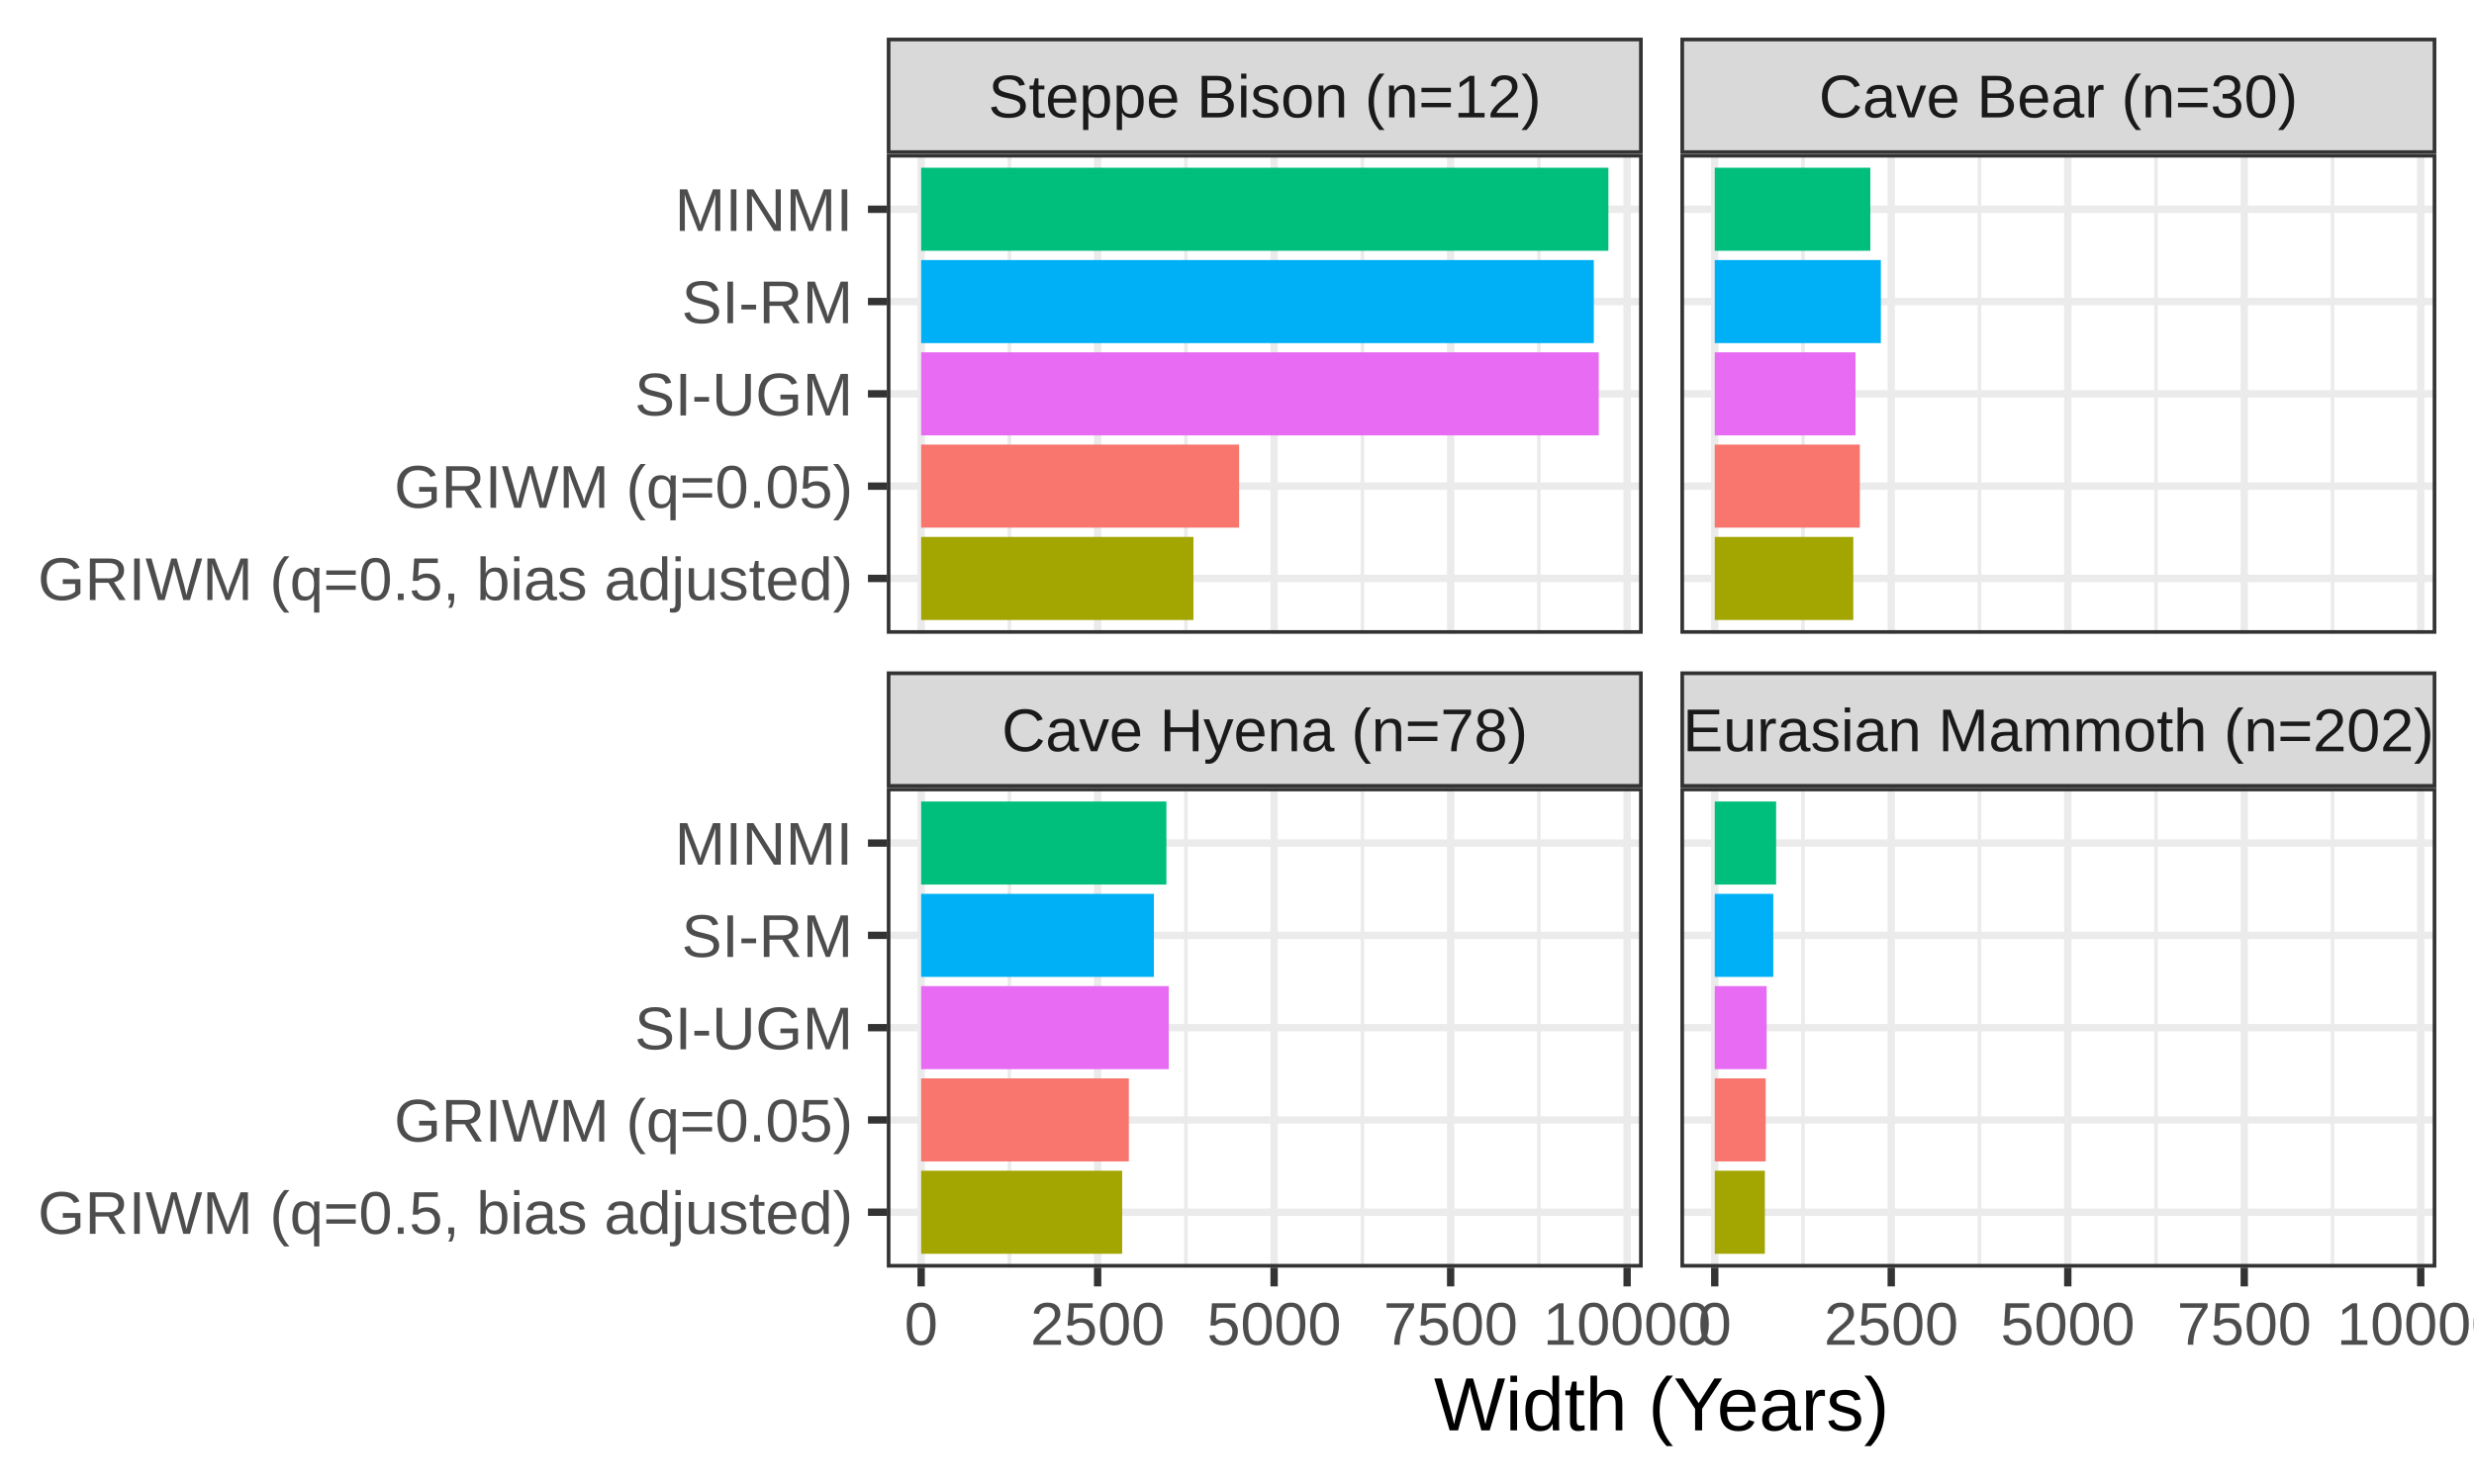
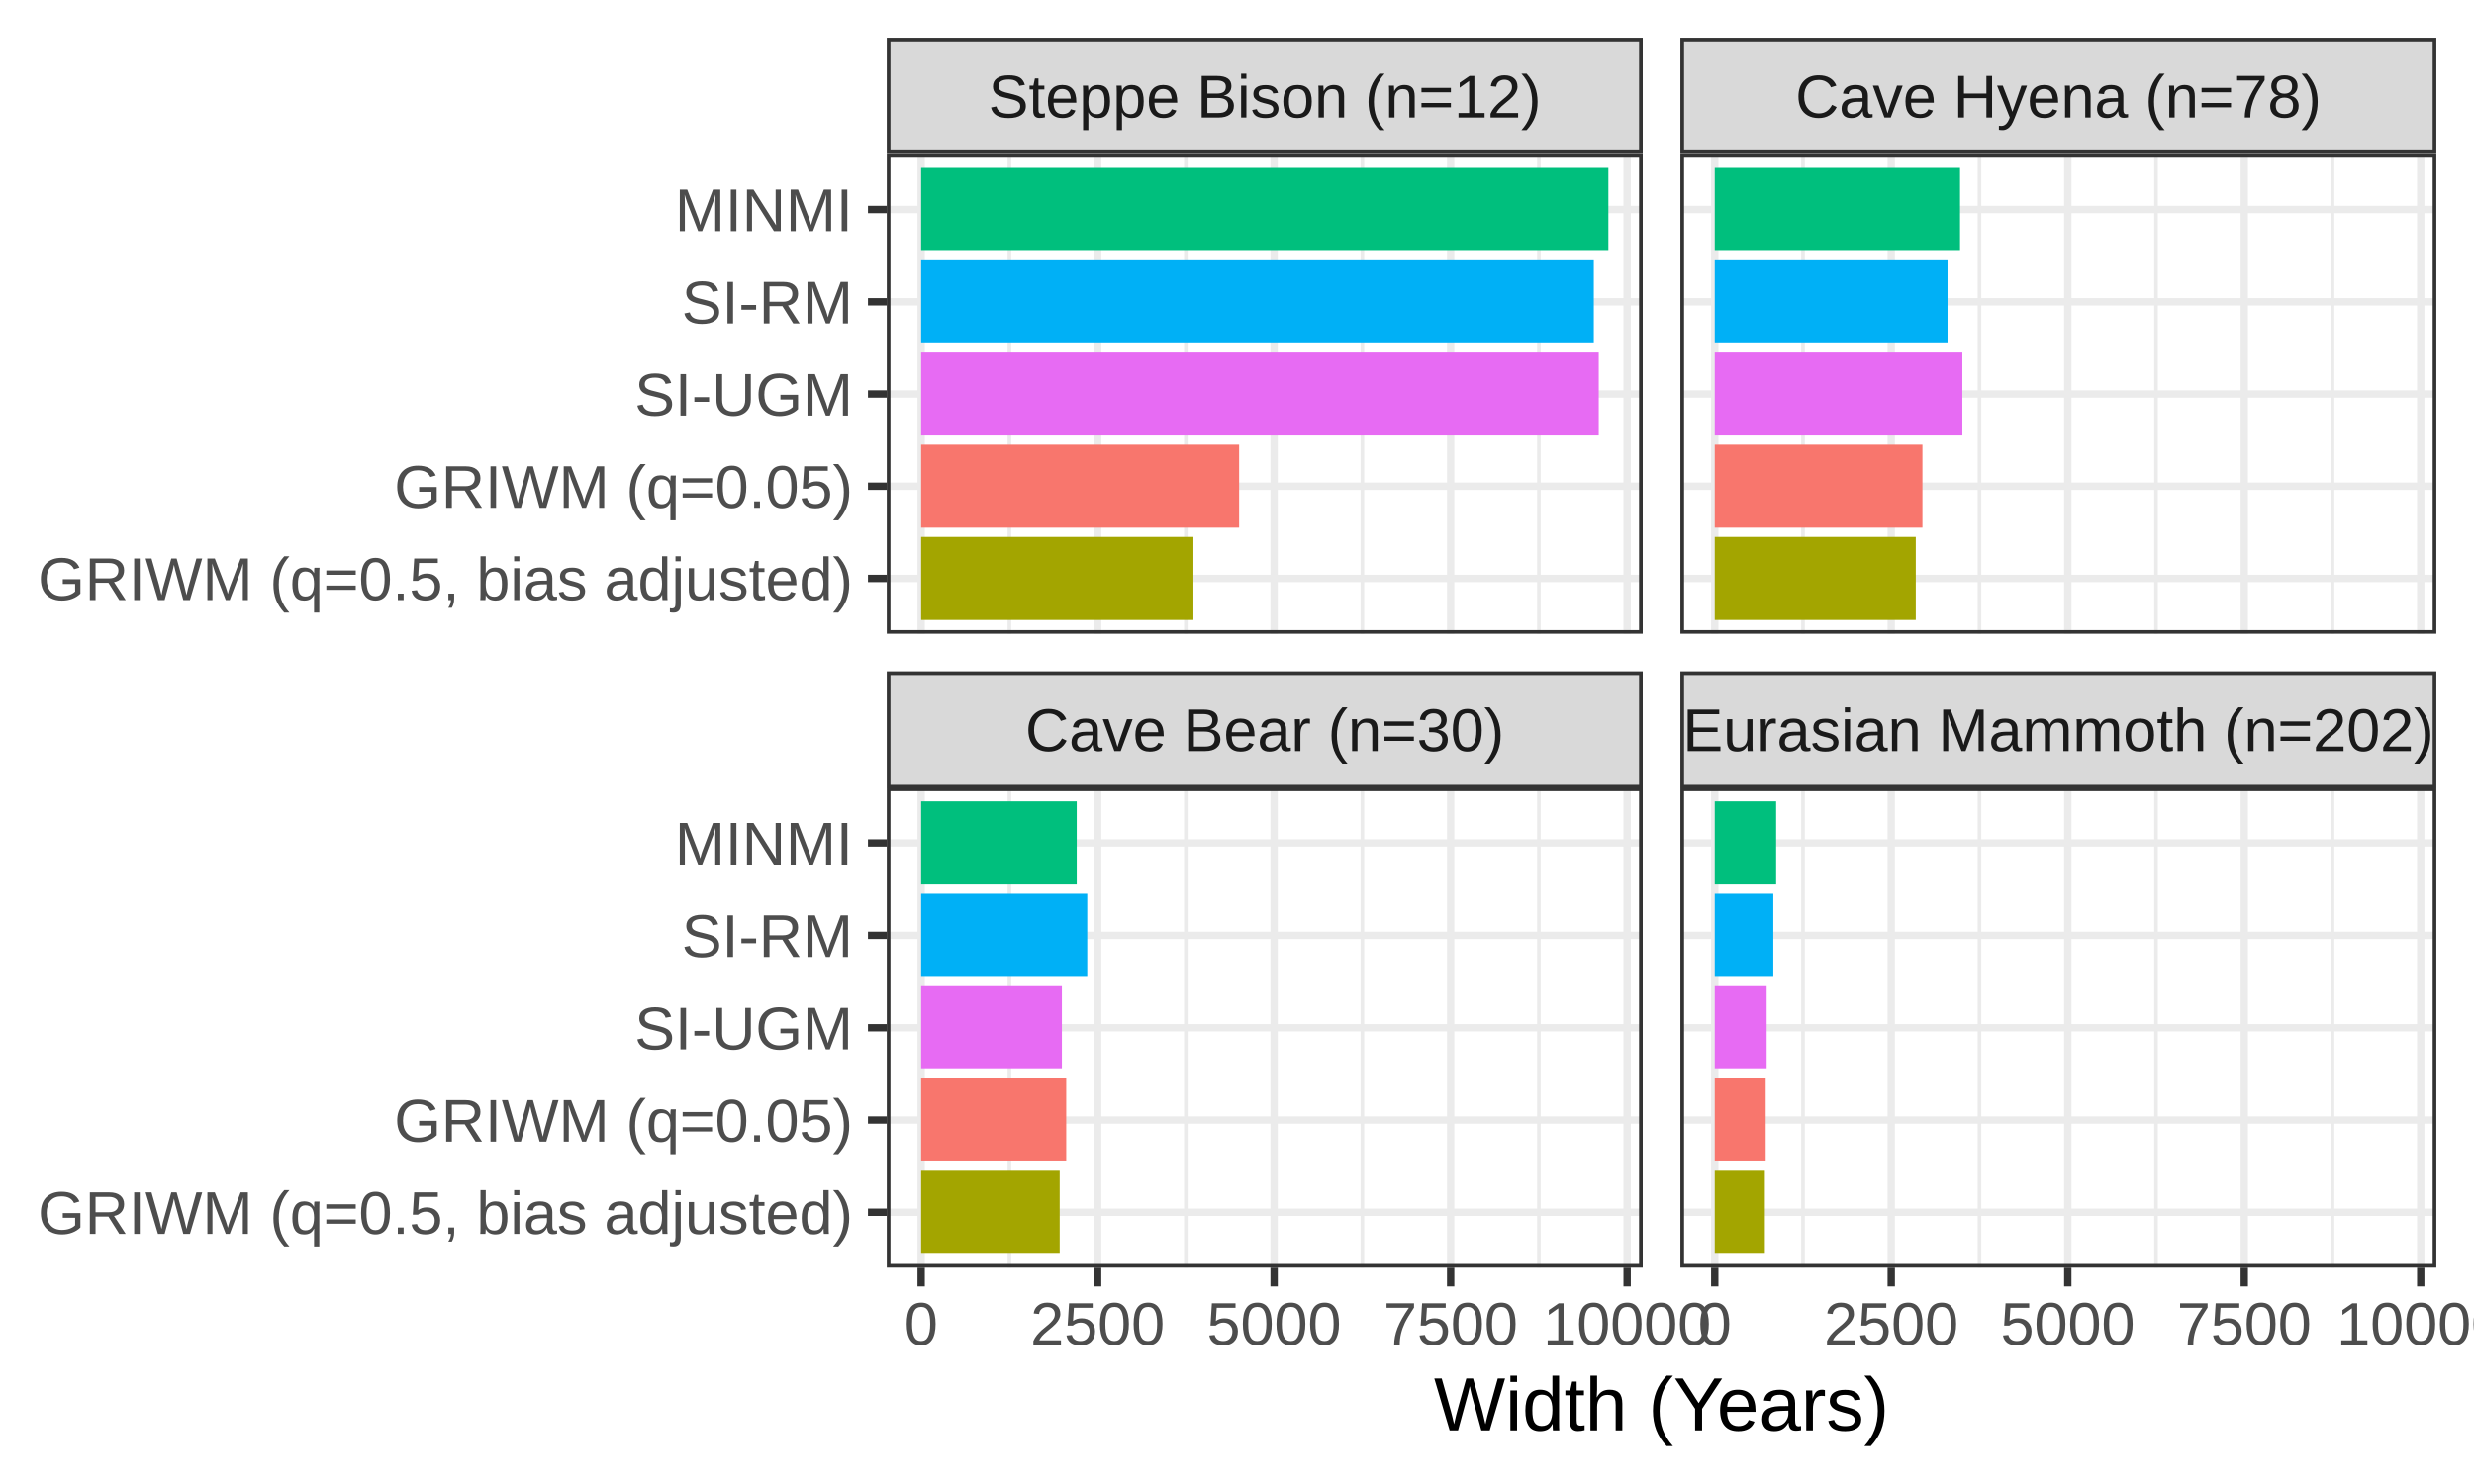
<svg xmlns="http://www.w3.org/2000/svg" class="svglite" width="360.00pt" height="216.00pt" viewBox="0 0 360.00 216.00">
  <defs>
    <style type="text/css">
    .svglite line, .svglite polyline, .svglite polygon, .svglite path, .svglite rect, .svglite circle {
      fill: none;
      stroke: #000000;
      stroke-linecap: round;
      stroke-linejoin: round;
      stroke-miterlimit: 10.00;
    }
    .svglite text {
      white-space: pre;
    }
  </style>
  </defs>
  <rect width="100%" height="100%" style="stroke: none; fill: #FFFFFF;" />
  <defs>
    <clipPath id="cpMC4wMHwzNjAuMDB8MC4wMHwyMTYuMDA=">
      <rect x="0.00" y="0.00" width="360.00" height="216.00" />
    </clipPath>
  </defs>
  <g clip-path="url(#cpMC4wMHwzNjAuMDB8MC4wMHwyMTYuMDA=)">
    <rect x="0.00" y="-0" width="360.00" height="216.00" style="stroke-width: 1.07; stroke: #FFFFFF; fill: #FFFFFF;" />
  </g>
  <defs>
    <clipPath id="cpMTI5LjA0fDIzOS4wNHwyMi40MHw5Mi4yNQ==">
      <rect x="129.04" y="22.40" width="110.00" height="69.85" />
    </clipPath>
  </defs>
  <g clip-path="url(#cpMTI5LjA0fDIzOS4wNHwyMi40MHw5Mi4yNQ==)">
    <rect x="129.04" y="22.40" width="110.00" height="69.85" style="stroke-width: 1.07; stroke: none; fill: #FFFFFF;" />
    <polyline points="146.88,92.25 146.88,22.40 " style="stroke-width: 0.53; stroke: #EBEBEB; stroke-linecap: butt;" />
    <polyline points="172.56,92.25 172.56,22.40 " style="stroke-width: 0.53; stroke: #EBEBEB; stroke-linecap: butt;" />
    <polyline points="198.25,92.25 198.25,22.40 " style="stroke-width: 0.53; stroke: #EBEBEB; stroke-linecap: butt;" />
    <polyline points="223.93,92.25 223.93,22.40 " style="stroke-width: 0.53; stroke: #EBEBEB; stroke-linecap: butt;" />
    <polyline points="129.04,84.19 239.04,84.19 " style="stroke-width: 1.07; stroke: #EBEBEB; stroke-linecap: butt;" />
    <polyline points="129.04,70.76 239.04,70.76 " style="stroke-width: 1.07; stroke: #EBEBEB; stroke-linecap: butt;" />
    <polyline points="129.04,57.32 239.04,57.32 " style="stroke-width: 1.07; stroke: #EBEBEB; stroke-linecap: butt;" />
    <polyline points="129.04,43.89 239.04,43.89 " style="stroke-width: 1.07; stroke: #EBEBEB; stroke-linecap: butt;" />
    <polyline points="129.04,30.46 239.04,30.46 " style="stroke-width: 1.07; stroke: #EBEBEB; stroke-linecap: butt;" />
    <polyline points="134.04,92.25 134.04,22.40 " style="stroke-width: 1.07; stroke: #EBEBEB; stroke-linecap: butt;" />
    <polyline points="159.72,92.25 159.72,22.40 " style="stroke-width: 1.07; stroke: #EBEBEB; stroke-linecap: butt;" />
    <polyline points="185.40,92.25 185.40,22.40 " style="stroke-width: 1.07; stroke: #EBEBEB; stroke-linecap: butt;" />
    <polyline points="211.09,92.25 211.09,22.40 " style="stroke-width: 1.07; stroke: #EBEBEB; stroke-linecap: butt;" />
    <polyline points="236.77,92.25 236.77,22.40 " style="stroke-width: 1.07; stroke: #EBEBEB; stroke-linecap: butt;" />
    <rect x="134.04" y="24.41" width="100.00" height="12.09" style="stroke-width: 1.07; stroke: none; stroke-linecap: square; stroke-linejoin: miter; fill: #00BF7D;" />
    <rect x="134.04" y="51.28" width="98.60" height="12.09" style="stroke-width: 1.07; stroke: none; stroke-linecap: square; stroke-linejoin: miter; fill: #E76BF3;" />
    <rect x="134.04" y="37.85" width="97.88" height="12.09" style="stroke-width: 1.07; stroke: none; stroke-linecap: square; stroke-linejoin: miter; fill: #00B0F6;" />
    <rect x="134.04" y="64.71" width="46.27" height="12.09" style="stroke-width: 1.07; stroke: none; stroke-linecap: square; stroke-linejoin: miter; fill: #F8766D;" />
    <rect x="134.04" y="78.15" width="39.62" height="12.09" style="stroke-width: 1.07; stroke: none; stroke-linecap: square; stroke-linejoin: miter; fill: #A3A500;" />
    <rect x="129.04" y="22.40" width="110.00" height="69.85" style="stroke-width: 1.07; stroke: #333333;" />
  </g>
  <g clip-path="url(#cpMC4wMHwzNjAuMDB8MC4wMHwyMTYuMDA=)">
</g>
  <defs>
    <clipPath id="cpMTI5LjA0fDIzOS4wNHwxMTQuNjV8MTg0LjUw">
      <rect x="129.04" y="114.65" width="110.00" height="69.85" />
    </clipPath>
  </defs>
  <g clip-path="url(#cpMTI5LjA0fDIzOS4wNHwxMTQuNjV8MTg0LjUw)">
    <rect x="129.04" y="114.65" width="110.00" height="69.85" style="stroke-width: 1.07; stroke: none; fill: #FFFFFF;" />
    <polyline points="146.88,184.50 146.88,114.65 " style="stroke-width: 0.53; stroke: #EBEBEB; stroke-linecap: butt;" />
    <polyline points="172.56,184.50 172.56,114.65 " style="stroke-width: 0.53; stroke: #EBEBEB; stroke-linecap: butt;" />
    <polyline points="198.25,184.50 198.25,114.65 " style="stroke-width: 0.53; stroke: #EBEBEB; stroke-linecap: butt;" />
    <polyline points="223.93,184.50 223.93,114.65 " style="stroke-width: 0.53; stroke: #EBEBEB; stroke-linecap: butt;" />
    <polyline points="129.04,176.44 239.04,176.44 " style="stroke-width: 1.07; stroke: #EBEBEB; stroke-linecap: butt;" />
    <polyline points="129.04,163.01 239.04,163.01 " style="stroke-width: 1.07; stroke: #EBEBEB; stroke-linecap: butt;" />
    <polyline points="129.04,149.58 239.04,149.58 " style="stroke-width: 1.07; stroke: #EBEBEB; stroke-linecap: butt;" />
    <polyline points="129.04,136.14 239.04,136.14 " style="stroke-width: 1.07; stroke: #EBEBEB; stroke-linecap: butt;" />
    <polyline points="129.04,122.71 239.04,122.71 " style="stroke-width: 1.07; stroke: #EBEBEB; stroke-linecap: butt;" />
    <polyline points="134.04,184.50 134.04,114.65 " style="stroke-width: 1.07; stroke: #EBEBEB; stroke-linecap: butt;" />
    <polyline points="159.72,184.50 159.72,114.65 " style="stroke-width: 1.07; stroke: #EBEBEB; stroke-linecap: butt;" />
    <polyline points="185.40,184.50 185.40,114.65 " style="stroke-width: 1.07; stroke: #EBEBEB; stroke-linecap: butt;" />
    <polyline points="211.09,184.50 211.09,114.65 " style="stroke-width: 1.07; stroke: #EBEBEB; stroke-linecap: butt;" />
    <polyline points="236.77,184.50 236.77,114.65 " style="stroke-width: 1.07; stroke: #EBEBEB; stroke-linecap: butt;" />
-     <rect x="134.04" y="143.53" width="36.03" height="12.09" style="stroke-width: 1.07; stroke: none; stroke-linecap: square; stroke-linejoin: miter; fill: #E76BF3;" />
-     <rect x="134.04" y="116.66" width="35.69" height="12.09" style="stroke-width: 1.07; stroke: none; stroke-linecap: square; stroke-linejoin: miter; fill: #00BF7D;" />
-     <rect x="134.04" y="130.10" width="33.87" height="12.09" style="stroke-width: 1.07; stroke: none; stroke-linecap: square; stroke-linejoin: miter; fill: #00B0F6;" />
-     <rect x="134.04" y="156.96" width="30.22" height="12.09" style="stroke-width: 1.07; stroke: none; stroke-linecap: square; stroke-linejoin: miter; fill: #F8766D;" />
-     <rect x="134.04" y="170.40" width="29.25" height="12.09" style="stroke-width: 1.07; stroke: none; stroke-linecap: square; stroke-linejoin: miter; fill: #A3A500;" />
+     <rect x="134.04" y="130.10" width="24.17" height="12.09" style="stroke-width: 1.07; stroke: none; stroke-linecap: square; stroke-linejoin: miter; fill: #00B0F6;" />
+     <rect x="134.04" y="116.66" width="22.64" height="12.09" style="stroke-width: 1.07; stroke: none; stroke-linecap: square; stroke-linejoin: miter; fill: #00BF7D;" />
+     <rect x="134.04" y="156.96" width="21.11" height="12.09" style="stroke-width: 1.07; stroke: none; stroke-linecap: square; stroke-linejoin: miter; fill: #F8766D;" />
+     <rect x="134.04" y="143.53" width="20.48" height="12.09" style="stroke-width: 1.07; stroke: none; stroke-linecap: square; stroke-linejoin: miter; fill: #E76BF3;" />
+     <rect x="134.04" y="170.40" width="20.16" height="12.09" style="stroke-width: 1.07; stroke: none; stroke-linecap: square; stroke-linejoin: miter; fill: #A3A500;" />
    <rect x="129.04" y="114.65" width="110.00" height="69.85" style="stroke-width: 1.07; stroke: #333333;" />
  </g>
  <g clip-path="url(#cpMC4wMHwzNjAuMDB8MC4wMHwyMTYuMDA=)">
</g>
  <defs>
    <clipPath id="cpMjQ0LjUyfDM1NC41MnwyMi40MHw5Mi4yNQ==">
      <rect x="244.52" y="22.40" width="110.00" height="69.85" />
    </clipPath>
  </defs>
  <g clip-path="url(#cpMjQ0LjUyfDM1NC41MnwyMi40MHw5Mi4yNQ==)">
    <rect x="244.52" y="22.40" width="110.00" height="69.85" style="stroke-width: 1.07; stroke: none; fill: #FFFFFF;" />
    <polyline points="262.36,92.25 262.36,22.40 " style="stroke-width: 0.53; stroke: #EBEBEB; stroke-linecap: butt;" />
    <polyline points="288.04,92.25 288.04,22.40 " style="stroke-width: 0.53; stroke: #EBEBEB; stroke-linecap: butt;" />
    <polyline points="313.73,92.25 313.73,22.40 " style="stroke-width: 0.53; stroke: #EBEBEB; stroke-linecap: butt;" />
    <polyline points="339.41,92.25 339.41,22.40 " style="stroke-width: 0.53; stroke: #EBEBEB; stroke-linecap: butt;" />
    <polyline points="244.52,84.19 354.52,84.19 " style="stroke-width: 1.07; stroke: #EBEBEB; stroke-linecap: butt;" />
    <polyline points="244.52,70.76 354.52,70.76 " style="stroke-width: 1.07; stroke: #EBEBEB; stroke-linecap: butt;" />
    <polyline points="244.52,57.32 354.52,57.32 " style="stroke-width: 1.07; stroke: #EBEBEB; stroke-linecap: butt;" />
    <polyline points="244.52,43.89 354.52,43.89 " style="stroke-width: 1.07; stroke: #EBEBEB; stroke-linecap: butt;" />
    <polyline points="244.52,30.46 354.52,30.46 " style="stroke-width: 1.07; stroke: #EBEBEB; stroke-linecap: butt;" />
    <polyline points="249.52,92.25 249.52,22.40 " style="stroke-width: 1.07; stroke: #EBEBEB; stroke-linecap: butt;" />
    <polyline points="275.20,92.25 275.20,22.40 " style="stroke-width: 1.07; stroke: #EBEBEB; stroke-linecap: butt;" />
    <polyline points="300.89,92.25 300.89,22.40 " style="stroke-width: 1.07; stroke: #EBEBEB; stroke-linecap: butt;" />
    <polyline points="326.57,92.25 326.57,22.40 " style="stroke-width: 1.07; stroke: #EBEBEB; stroke-linecap: butt;" />
    <polyline points="352.25,92.25 352.25,22.40 " style="stroke-width: 1.07; stroke: #EBEBEB; stroke-linecap: butt;" />
-     <rect x="249.52" y="37.85" width="24.17" height="12.09" style="stroke-width: 1.07; stroke: none; stroke-linecap: square; stroke-linejoin: miter; fill: #00B0F6;" />
-     <rect x="249.52" y="24.41" width="22.64" height="12.09" style="stroke-width: 1.07; stroke: none; stroke-linecap: square; stroke-linejoin: miter; fill: #00BF7D;" />
-     <rect x="249.52" y="64.71" width="21.11" height="12.09" style="stroke-width: 1.07; stroke: none; stroke-linecap: square; stroke-linejoin: miter; fill: #F8766D;" />
-     <rect x="249.52" y="51.28" width="20.48" height="12.09" style="stroke-width: 1.07; stroke: none; stroke-linecap: square; stroke-linejoin: miter; fill: #E76BF3;" />
-     <rect x="249.52" y="78.15" width="20.16" height="12.09" style="stroke-width: 1.07; stroke: none; stroke-linecap: square; stroke-linejoin: miter; fill: #A3A500;" />
+     <rect x="249.52" y="51.28" width="36.03" height="12.09" style="stroke-width: 1.07; stroke: none; stroke-linecap: square; stroke-linejoin: miter; fill: #E76BF3;" />
+     <rect x="249.52" y="24.41" width="35.69" height="12.09" style="stroke-width: 1.07; stroke: none; stroke-linecap: square; stroke-linejoin: miter; fill: #00BF7D;" />
+     <rect x="249.52" y="37.85" width="33.87" height="12.09" style="stroke-width: 1.07; stroke: none; stroke-linecap: square; stroke-linejoin: miter; fill: #00B0F6;" />
+     <rect x="249.52" y="64.71" width="30.22" height="12.09" style="stroke-width: 1.07; stroke: none; stroke-linecap: square; stroke-linejoin: miter; fill: #F8766D;" />
+     <rect x="249.52" y="78.15" width="29.25" height="12.09" style="stroke-width: 1.07; stroke: none; stroke-linecap: square; stroke-linejoin: miter; fill: #A3A500;" />
    <rect x="244.52" y="22.40" width="110.00" height="69.85" style="stroke-width: 1.07; stroke: #333333;" />
  </g>
  <g clip-path="url(#cpMC4wMHwzNjAuMDB8MC4wMHwyMTYuMDA=)">
</g>
  <defs>
    <clipPath id="cpMjQ0LjUyfDM1NC41MnwxMTQuNjV8MTg0LjUw">
      <rect x="244.52" y="114.65" width="110.00" height="69.85" />
    </clipPath>
  </defs>
  <g clip-path="url(#cpMjQ0LjUyfDM1NC41MnwxMTQuNjV8MTg0LjUw)">
    <rect x="244.52" y="114.65" width="110.00" height="69.85" style="stroke-width: 1.07; stroke: none; fill: #FFFFFF;" />
    <polyline points="262.36,184.50 262.36,114.65 " style="stroke-width: 0.53; stroke: #EBEBEB; stroke-linecap: butt;" />
    <polyline points="288.04,184.50 288.04,114.65 " style="stroke-width: 0.53; stroke: #EBEBEB; stroke-linecap: butt;" />
    <polyline points="313.73,184.50 313.73,114.65 " style="stroke-width: 0.53; stroke: #EBEBEB; stroke-linecap: butt;" />
    <polyline points="339.41,184.50 339.41,114.65 " style="stroke-width: 0.53; stroke: #EBEBEB; stroke-linecap: butt;" />
    <polyline points="244.52,176.44 354.52,176.44 " style="stroke-width: 1.07; stroke: #EBEBEB; stroke-linecap: butt;" />
    <polyline points="244.52,163.01 354.52,163.01 " style="stroke-width: 1.07; stroke: #EBEBEB; stroke-linecap: butt;" />
    <polyline points="244.52,149.58 354.52,149.58 " style="stroke-width: 1.07; stroke: #EBEBEB; stroke-linecap: butt;" />
    <polyline points="244.52,136.14 354.52,136.14 " style="stroke-width: 1.07; stroke: #EBEBEB; stroke-linecap: butt;" />
    <polyline points="244.52,122.71 354.52,122.71 " style="stroke-width: 1.07; stroke: #EBEBEB; stroke-linecap: butt;" />
    <polyline points="249.52,184.50 249.52,114.65 " style="stroke-width: 1.07; stroke: #EBEBEB; stroke-linecap: butt;" />
    <polyline points="275.20,184.50 275.20,114.65 " style="stroke-width: 1.07; stroke: #EBEBEB; stroke-linecap: butt;" />
    <polyline points="300.89,184.50 300.89,114.65 " style="stroke-width: 1.07; stroke: #EBEBEB; stroke-linecap: butt;" />
    <polyline points="326.57,184.50 326.57,114.65 " style="stroke-width: 1.07; stroke: #EBEBEB; stroke-linecap: butt;" />
    <polyline points="352.25,184.50 352.25,114.65 " style="stroke-width: 1.07; stroke: #EBEBEB; stroke-linecap: butt;" />
    <rect x="249.52" y="116.66" width="8.93" height="12.09" style="stroke-width: 1.07; stroke: none; stroke-linecap: square; stroke-linejoin: miter; fill: #00BF7D;" />
    <rect x="249.52" y="130.10" width="8.52" height="12.09" style="stroke-width: 1.07; stroke: none; stroke-linecap: square; stroke-linejoin: miter; fill: #00B0F6;" />
    <rect x="249.52" y="143.53" width="7.55" height="12.09" style="stroke-width: 1.07; stroke: none; stroke-linecap: square; stroke-linejoin: miter; fill: #E76BF3;" />
    <rect x="249.52" y="156.96" width="7.41" height="12.09" style="stroke-width: 1.07; stroke: none; stroke-linecap: square; stroke-linejoin: miter; fill: #F8766D;" />
    <rect x="249.52" y="170.40" width="7.29" height="12.09" style="stroke-width: 1.07; stroke: none; stroke-linecap: square; stroke-linejoin: miter; fill: #A3A500;" />
    <rect x="244.52" y="114.65" width="110.00" height="69.85" style="stroke-width: 1.07; stroke: #333333;" />
  </g>
  <g clip-path="url(#cpMC4wMHwzNjAuMDB8MC4wMHwyMTYuMDA=)">
</g>
  <defs>
    <clipPath id="cpMTI5LjA0fDIzOS4wNHw5Ny43M3wxMTQuNjU=">
      <rect x="129.04" y="97.73" width="110.00" height="16.92" />
    </clipPath>
  </defs>
  <g clip-path="url(#cpMTI5LjA0fDIzOS4wNHw5Ny43M3wxMTQuNjU=)">
    <rect x="129.04" y="97.73" width="110.00" height="16.92" style="stroke-width: 1.07; stroke: #333333; fill: #D9D9D9;" />
-     <text x="184.04" y="109.34" text-anchor="middle" style="font-size: 8.80px;fill: #1A1A1A; font-family: &quot;Arial&quot;;" textLength="76.56px" lengthAdjust="spacingAndGlyphs">Cave Hyena (n=78)</text>
+     <text x="184.04" y="109.34" text-anchor="middle" style="font-size: 8.80px;fill: #1A1A1A; font-family: &quot;Arial&quot;;" textLength="69.72px" lengthAdjust="spacingAndGlyphs">Cave Bear (n=30)</text>
  </g>
  <g clip-path="url(#cpMC4wMHwzNjAuMDB8MC4wMHwyMTYuMDA=)">
</g>
  <defs>
    <clipPath id="cpMjQ0LjUyfDM1NC41Mnw5Ny43M3wxMTQuNjU=">
      <rect x="244.52" y="97.73" width="110.00" height="16.92" />
    </clipPath>
  </defs>
  <g clip-path="url(#cpMjQ0LjUyfDM1NC41Mnw5Ny43M3wxMTQuNjU=)">
    <rect x="244.52" y="97.73" width="110.00" height="16.92" style="stroke-width: 1.07; stroke: #333333; fill: #D9D9D9;" />
    <text x="299.52" y="109.34" text-anchor="middle" style="font-size: 8.80px;fill: #1A1A1A; font-family: &quot;Arial&quot;;" textLength="109.34px" lengthAdjust="spacingAndGlyphs">Eurasian Mammoth (n=202)</text>
  </g>
  <g clip-path="url(#cpMC4wMHwzNjAuMDB8MC4wMHwyMTYuMDA=)">
</g>
  <defs>
    <clipPath id="cpMTI5LjA0fDIzOS4wNHw1LjQ4fDIyLjQw">
      <rect x="129.04" y="5.48" width="110.00" height="16.92" />
    </clipPath>
  </defs>
  <g clip-path="url(#cpMTI5LjA0fDIzOS4wNHw1LjQ4fDIyLjQw)">
    <rect x="129.04" y="5.48" width="110.00" height="16.92" style="stroke-width: 1.07; stroke: #333333; fill: #D9D9D9;" />
    <text x="184.04" y="17.09" text-anchor="middle" style="font-size: 8.80px;fill: #1A1A1A; font-family: &quot;Arial&quot;;" textLength="80.50px" lengthAdjust="spacingAndGlyphs">Steppe Bison (n=12)</text>
  </g>
  <g clip-path="url(#cpMC4wMHwzNjAuMDB8MC4wMHwyMTYuMDA=)">
</g>
  <defs>
    <clipPath id="cpMjQ0LjUyfDM1NC41Mnw1LjQ4fDIyLjQw">
      <rect x="244.52" y="5.48" width="110.00" height="16.92" />
    </clipPath>
  </defs>
  <g clip-path="url(#cpMjQ0LjUyfDM1NC41Mnw1LjQ4fDIyLjQw)">
    <rect x="244.52" y="5.48" width="110.00" height="16.92" style="stroke-width: 1.07; stroke: #333333; fill: #D9D9D9;" />
-     <text x="299.52" y="17.09" text-anchor="middle" style="font-size: 8.80px;fill: #1A1A1A; font-family: &quot;Arial&quot;;" textLength="69.72px" lengthAdjust="spacingAndGlyphs">Cave Bear (n=30)</text>
+     <text x="299.52" y="17.09" text-anchor="middle" style="font-size: 8.80px;fill: #1A1A1A; font-family: &quot;Arial&quot;;" textLength="76.56px" lengthAdjust="spacingAndGlyphs">Cave Hyena (n=78)</text>
  </g>
  <g clip-path="url(#cpMC4wMHwzNjAuMDB8MC4wMHwyMTYuMDA=)">
    <polyline points="134.04,187.24 134.04,184.50 " style="stroke-width: 1.07; stroke: #333333; stroke-linecap: butt;" />
    <polyline points="159.72,187.24 159.72,184.50 " style="stroke-width: 1.07; stroke: #333333; stroke-linecap: butt;" />
    <polyline points="185.40,187.24 185.40,184.50 " style="stroke-width: 1.07; stroke: #333333; stroke-linecap: butt;" />
    <polyline points="211.09,187.24 211.09,184.50 " style="stroke-width: 1.07; stroke: #333333; stroke-linecap: butt;" />
    <polyline points="236.77,187.24 236.77,184.50 " style="stroke-width: 1.07; stroke: #333333; stroke-linecap: butt;" />
    <text x="134.04" y="195.74" text-anchor="middle" style="font-size: 8.80px;fill: #4D4D4D; font-family: &quot;Arial&quot;;" textLength="4.90px" lengthAdjust="spacingAndGlyphs">0</text>
    <text x="159.72" y="195.74" text-anchor="middle" style="font-size: 8.80px;fill: #4D4D4D; font-family: &quot;Arial&quot;;" textLength="19.58px" lengthAdjust="spacingAndGlyphs">2500</text>
    <text x="185.40" y="195.74" text-anchor="middle" style="font-size: 8.80px;fill: #4D4D4D; font-family: &quot;Arial&quot;;" textLength="19.58px" lengthAdjust="spacingAndGlyphs">5000</text>
    <text x="211.09" y="195.74" text-anchor="middle" style="font-size: 8.80px;fill: #4D4D4D; font-family: &quot;Arial&quot;;" textLength="19.58px" lengthAdjust="spacingAndGlyphs">7500</text>
    <text x="236.77" y="195.74" text-anchor="middle" style="font-size: 8.80px;fill: #4D4D4D; font-family: &quot;Arial&quot;;" textLength="24.48px" lengthAdjust="spacingAndGlyphs">10000</text>
    <polyline points="249.52,187.24 249.52,184.50 " style="stroke-width: 1.07; stroke: #333333; stroke-linecap: butt;" />
    <polyline points="275.20,187.24 275.20,184.50 " style="stroke-width: 1.07; stroke: #333333; stroke-linecap: butt;" />
    <polyline points="300.89,187.24 300.89,184.50 " style="stroke-width: 1.07; stroke: #333333; stroke-linecap: butt;" />
    <polyline points="326.57,187.24 326.57,184.50 " style="stroke-width: 1.07; stroke: #333333; stroke-linecap: butt;" />
    <polyline points="352.25,187.24 352.25,184.50 " style="stroke-width: 1.07; stroke: #333333; stroke-linecap: butt;" />
    <text x="249.52" y="195.74" text-anchor="middle" style="font-size: 8.80px;fill: #4D4D4D; font-family: &quot;Arial&quot;;" textLength="4.90px" lengthAdjust="spacingAndGlyphs">0</text>
    <text x="275.20" y="195.74" text-anchor="middle" style="font-size: 8.80px;fill: #4D4D4D; font-family: &quot;Arial&quot;;" textLength="19.58px" lengthAdjust="spacingAndGlyphs">2500</text>
    <text x="300.89" y="195.74" text-anchor="middle" style="font-size: 8.80px;fill: #4D4D4D; font-family: &quot;Arial&quot;;" textLength="19.58px" lengthAdjust="spacingAndGlyphs">5000</text>
    <text x="326.57" y="195.74" text-anchor="middle" style="font-size: 8.80px;fill: #4D4D4D; font-family: &quot;Arial&quot;;" textLength="19.58px" lengthAdjust="spacingAndGlyphs">7500</text>
    <text x="352.25" y="195.74" text-anchor="middle" style="font-size: 8.80px;fill: #4D4D4D; font-family: &quot;Arial&quot;;" textLength="24.48px" lengthAdjust="spacingAndGlyphs">10000</text>
    <text x="124.11" y="87.34" text-anchor="end" style="font-size: 8.80px;fill: #4D4D4D; font-family: &quot;Arial&quot;;" textLength="118.63px" lengthAdjust="spacingAndGlyphs">GRIWM (q=0.5, bias adjusted)</text>
    <text x="124.11" y="73.91" text-anchor="end" style="font-size: 8.80px;fill: #4D4D4D; font-family: &quot;Arial&quot;;" textLength="66.76px" lengthAdjust="spacingAndGlyphs">GRIWM (q=0.05)</text>
    <text x="124.11" y="60.47" text-anchor="end" style="font-size: 8.80px;fill: #4D4D4D; font-family: &quot;Arial&quot;;" textLength="31.77px" lengthAdjust="spacingAndGlyphs">SI-UGM</text>
    <text x="124.11" y="47.04" text-anchor="end" style="font-size: 8.80px;fill: #4D4D4D; font-family: &quot;Arial&quot;;" textLength="24.93px" lengthAdjust="spacingAndGlyphs">SI-RM</text>
    <text x="124.11" y="33.61" text-anchor="end" style="font-size: 8.80px;fill: #4D4D4D; font-family: &quot;Arial&quot;;" textLength="25.91px" lengthAdjust="spacingAndGlyphs">MINMI</text>
    <polyline points="126.30,84.19 129.04,84.19 " style="stroke-width: 1.07; stroke: #333333; stroke-linecap: butt;" />
    <polyline points="126.30,70.76 129.04,70.76 " style="stroke-width: 1.07; stroke: #333333; stroke-linecap: butt;" />
    <polyline points="126.30,57.32 129.04,57.32 " style="stroke-width: 1.07; stroke: #333333; stroke-linecap: butt;" />
    <polyline points="126.30,43.89 129.04,43.89 " style="stroke-width: 1.07; stroke: #333333; stroke-linecap: butt;" />
    <polyline points="126.30,30.46 129.04,30.46 " style="stroke-width: 1.07; stroke: #333333; stroke-linecap: butt;" />
    <text x="124.11" y="179.59" text-anchor="end" style="font-size: 8.80px;fill: #4D4D4D; font-family: &quot;Arial&quot;;" textLength="118.63px" lengthAdjust="spacingAndGlyphs">GRIWM (q=0.5, bias adjusted)</text>
    <text x="124.11" y="166.16" text-anchor="end" style="font-size: 8.80px;fill: #4D4D4D; font-family: &quot;Arial&quot;;" textLength="66.76px" lengthAdjust="spacingAndGlyphs">GRIWM (q=0.05)</text>
    <text x="124.11" y="152.73" text-anchor="end" style="font-size: 8.80px;fill: #4D4D4D; font-family: &quot;Arial&quot;;" textLength="31.77px" lengthAdjust="spacingAndGlyphs">SI-UGM</text>
    <text x="124.11" y="139.29" text-anchor="end" style="font-size: 8.80px;fill: #4D4D4D; font-family: &quot;Arial&quot;;" textLength="24.93px" lengthAdjust="spacingAndGlyphs">SI-RM</text>
    <text x="124.11" y="125.86" text-anchor="end" style="font-size: 8.80px;fill: #4D4D4D; font-family: &quot;Arial&quot;;" textLength="25.91px" lengthAdjust="spacingAndGlyphs">MINMI</text>
    <polyline points="126.30,176.44 129.04,176.44 " style="stroke-width: 1.07; stroke: #333333; stroke-linecap: butt;" />
    <polyline points="126.30,163.01 129.04,163.01 " style="stroke-width: 1.07; stroke: #333333; stroke-linecap: butt;" />
    <polyline points="126.30,149.58 129.04,149.58 " style="stroke-width: 1.07; stroke: #333333; stroke-linecap: butt;" />
    <polyline points="126.30,136.14 129.04,136.14 " style="stroke-width: 1.07; stroke: #333333; stroke-linecap: butt;" />
    <polyline points="126.30,122.71 129.04,122.71 " style="stroke-width: 1.07; stroke: #333333; stroke-linecap: butt;" />
    <text x="241.78" y="208.20" text-anchor="middle" style="font-size: 11.00px; font-family: &quot;Arial&quot;;" textLength="66.25px" lengthAdjust="spacingAndGlyphs">Width (Years)</text>
  </g>
</svg>
